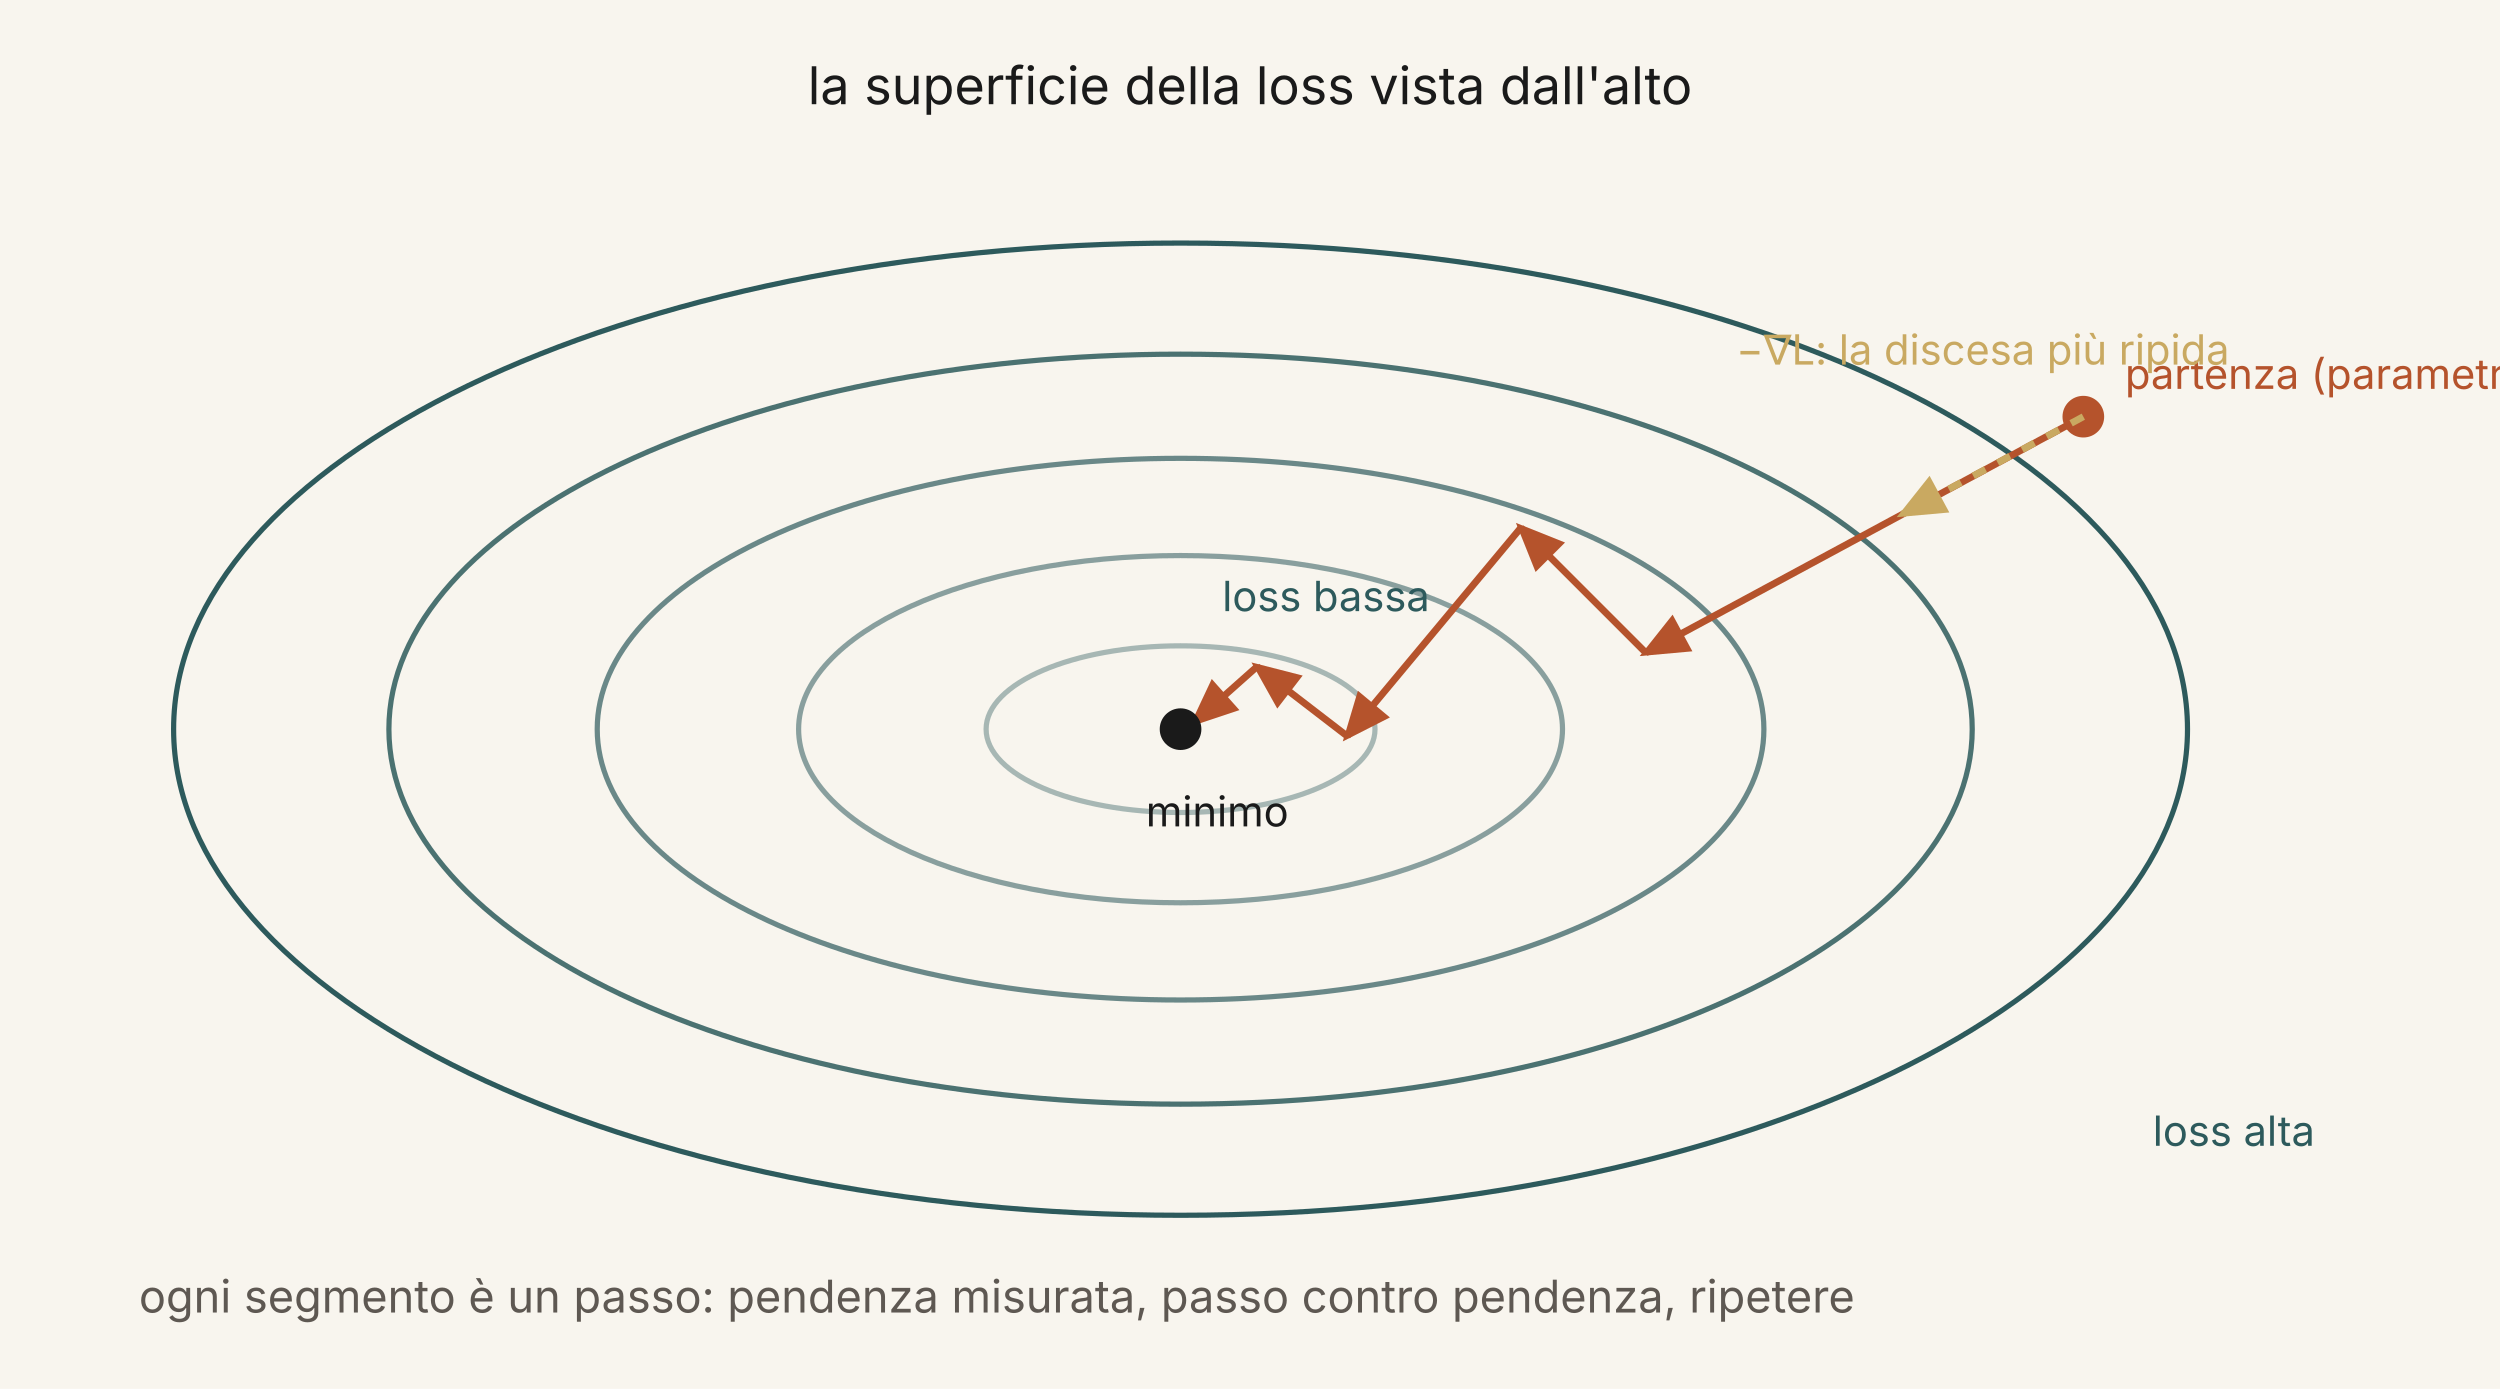
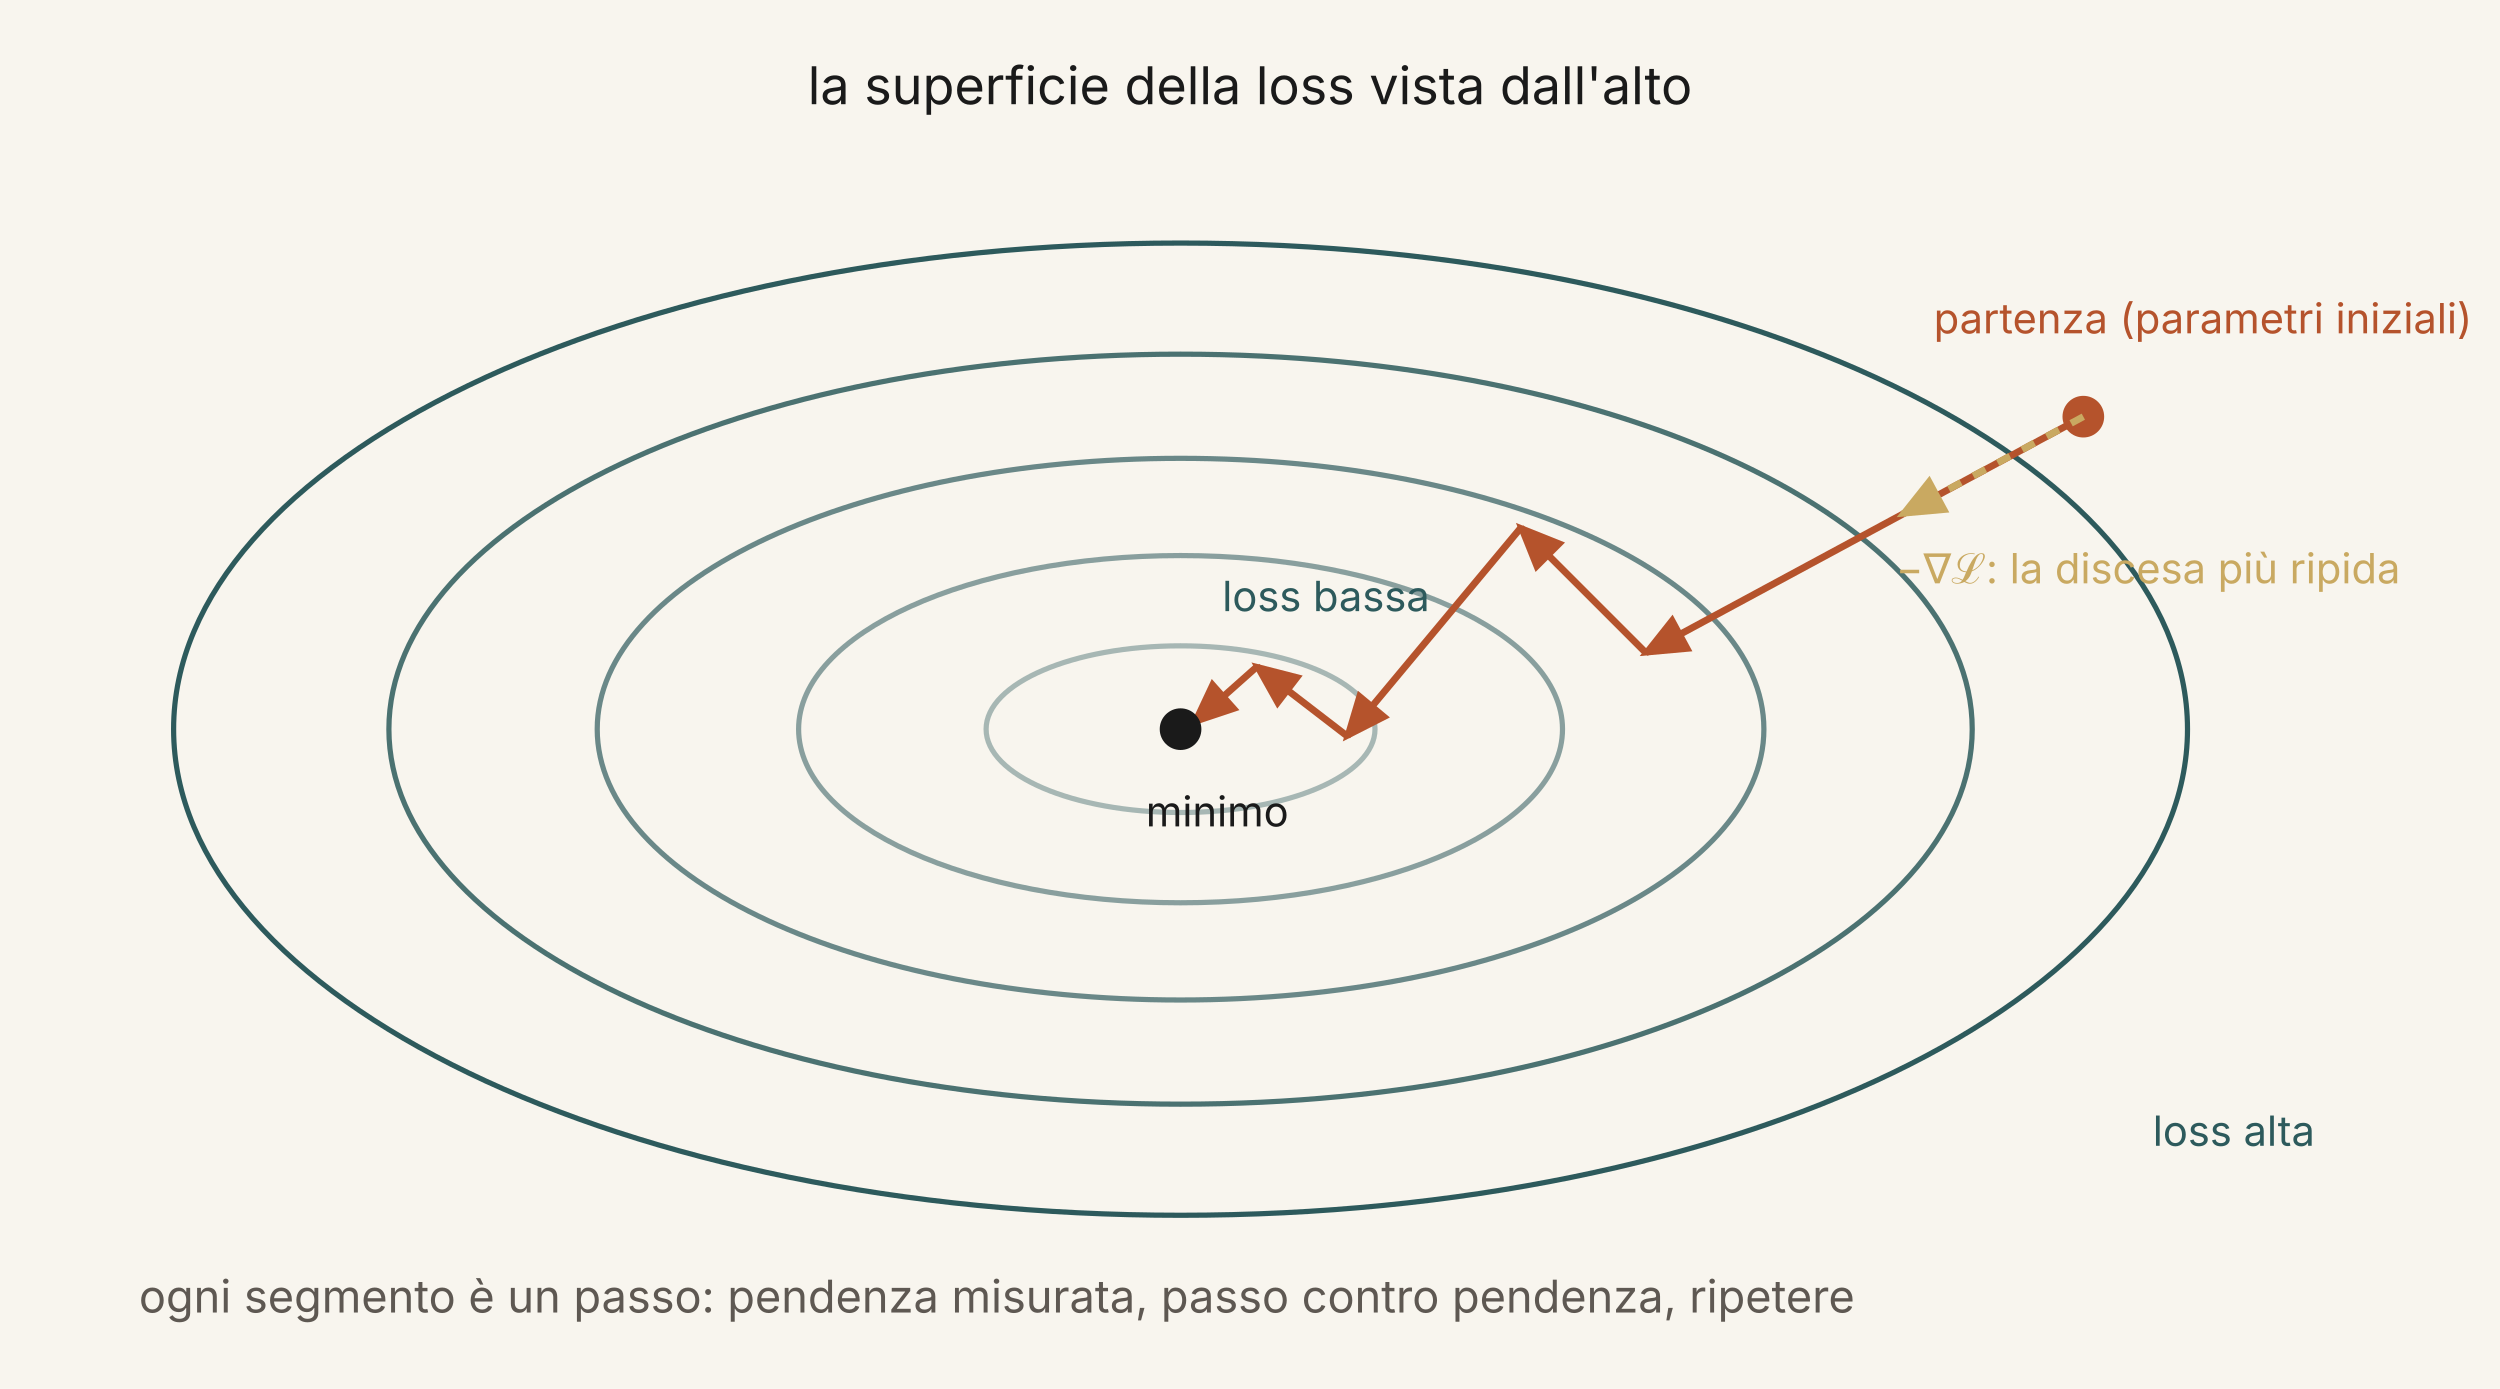
<svg xmlns="http://www.w3.org/2000/svg" viewBox="0 0 720 400" width="100%" role="img" aria-label="Superficie della loss vista dall'alto come curve di livello, con il percorso a passi della discesa del gradiente verso il minimo">
  <defs>
    <marker id="gd-terra" markerWidth="8" markerHeight="8" refX="6" refY="3" orient="auto">
      <path d="M0,0 L7,3 L0,6 Z" fill="#B5532C" />
    </marker>
    <marker id="gd-ocra" markerWidth="8" markerHeight="8" refX="6" refY="3" orient="auto">
      <path d="M0,0 L7,3 L0,6 Z" fill="#C9A961" />
    </marker>
  </defs>
  <rect x="0" y="0" width="720" height="400" fill="#F8F5EE" />
  <text x="360" y="30" text-anchor="middle" font-family="Inter, system-ui, sans-serif" font-size="15" fill="#1A1A1A">la superficie della loss vista dall'alto</text>
  <g fill="none" stroke="#2D5A5C" stroke-width="1.5">
    <ellipse cx="340" cy="210" rx="290" ry="140" />
    <ellipse cx="340" cy="210" rx="228" ry="108" opacity="0.85" />
    <ellipse cx="340" cy="210" rx="168" ry="78" opacity="0.7" />
    <ellipse cx="340" cy="210" rx="110" ry="50" opacity="0.55" />
    <ellipse cx="340" cy="210" rx="56" ry="24" opacity="0.4" />
  </g>
  <text x="620" y="330" font-family="Inter, system-ui, sans-serif" font-size="12" fill="#2D5A5C">loss alta</text>
  <text x="352" y="176" font-family="Inter, system-ui, sans-serif" font-size="12" fill="#2D5A5C">loss bassa</text>
  <g stroke="#B5532C" stroke-width="2" fill="none">
    <line x1="600" y1="120" x2="474" y2="188" marker-end="url(#gd-terra)" />
    <line x1="474" y1="188" x2="438" y2="152" marker-end="url(#gd-terra)" />
    <line x1="438" y1="152" x2="388" y2="212" marker-end="url(#gd-terra)" />
    <line x1="388" y1="212" x2="362" y2="192" marker-end="url(#gd-terra)" />
    <line x1="362" y1="192" x2="344" y2="208" marker-end="url(#gd-terra)" />
  </g>
  <circle cx="600" cy="120" r="6" fill="#B5532C" />
-   <text x="612" y="112" font-family="Inter, system-ui, sans-serif" font-size="12" fill="#B5532C">partenza (parametri iniziali)</text>
+   <text x="712" y="96" text-anchor="end" font-family="Inter, system-ui, sans-serif" font-size="12" fill="#B5532C">partenza (parametri iniziali)</text>
  <line x1="600" y1="120" x2="548" y2="148" stroke="#C9A961" stroke-width="2" stroke-dasharray="4 4" marker-end="url(#gd-ocra)" />
-   <text x="500" y="105" font-family="Inter, system-ui, sans-serif" font-size="12" fill="#C9A961">−∇L: la discesa più ripida</text>
+   <text x="546" y="168" font-family="Inter, system-ui, sans-serif" font-size="12" fill="#C9A961">−∇ℒ: la discesa più ripida</text>
  <circle cx="340" cy="210" r="6" fill="#1A1A1A" />
  <text x="330" y="238" font-family="Inter, system-ui, sans-serif" font-size="12" fill="#1A1A1A">minimo</text>
  <text x="40" y="378" font-family="Inter, system-ui, sans-serif" font-size="13" fill="#5E5852">ogni segmento è un passo: pendenza misurata, passo contro pendenza, ripetere</text>
</svg>
